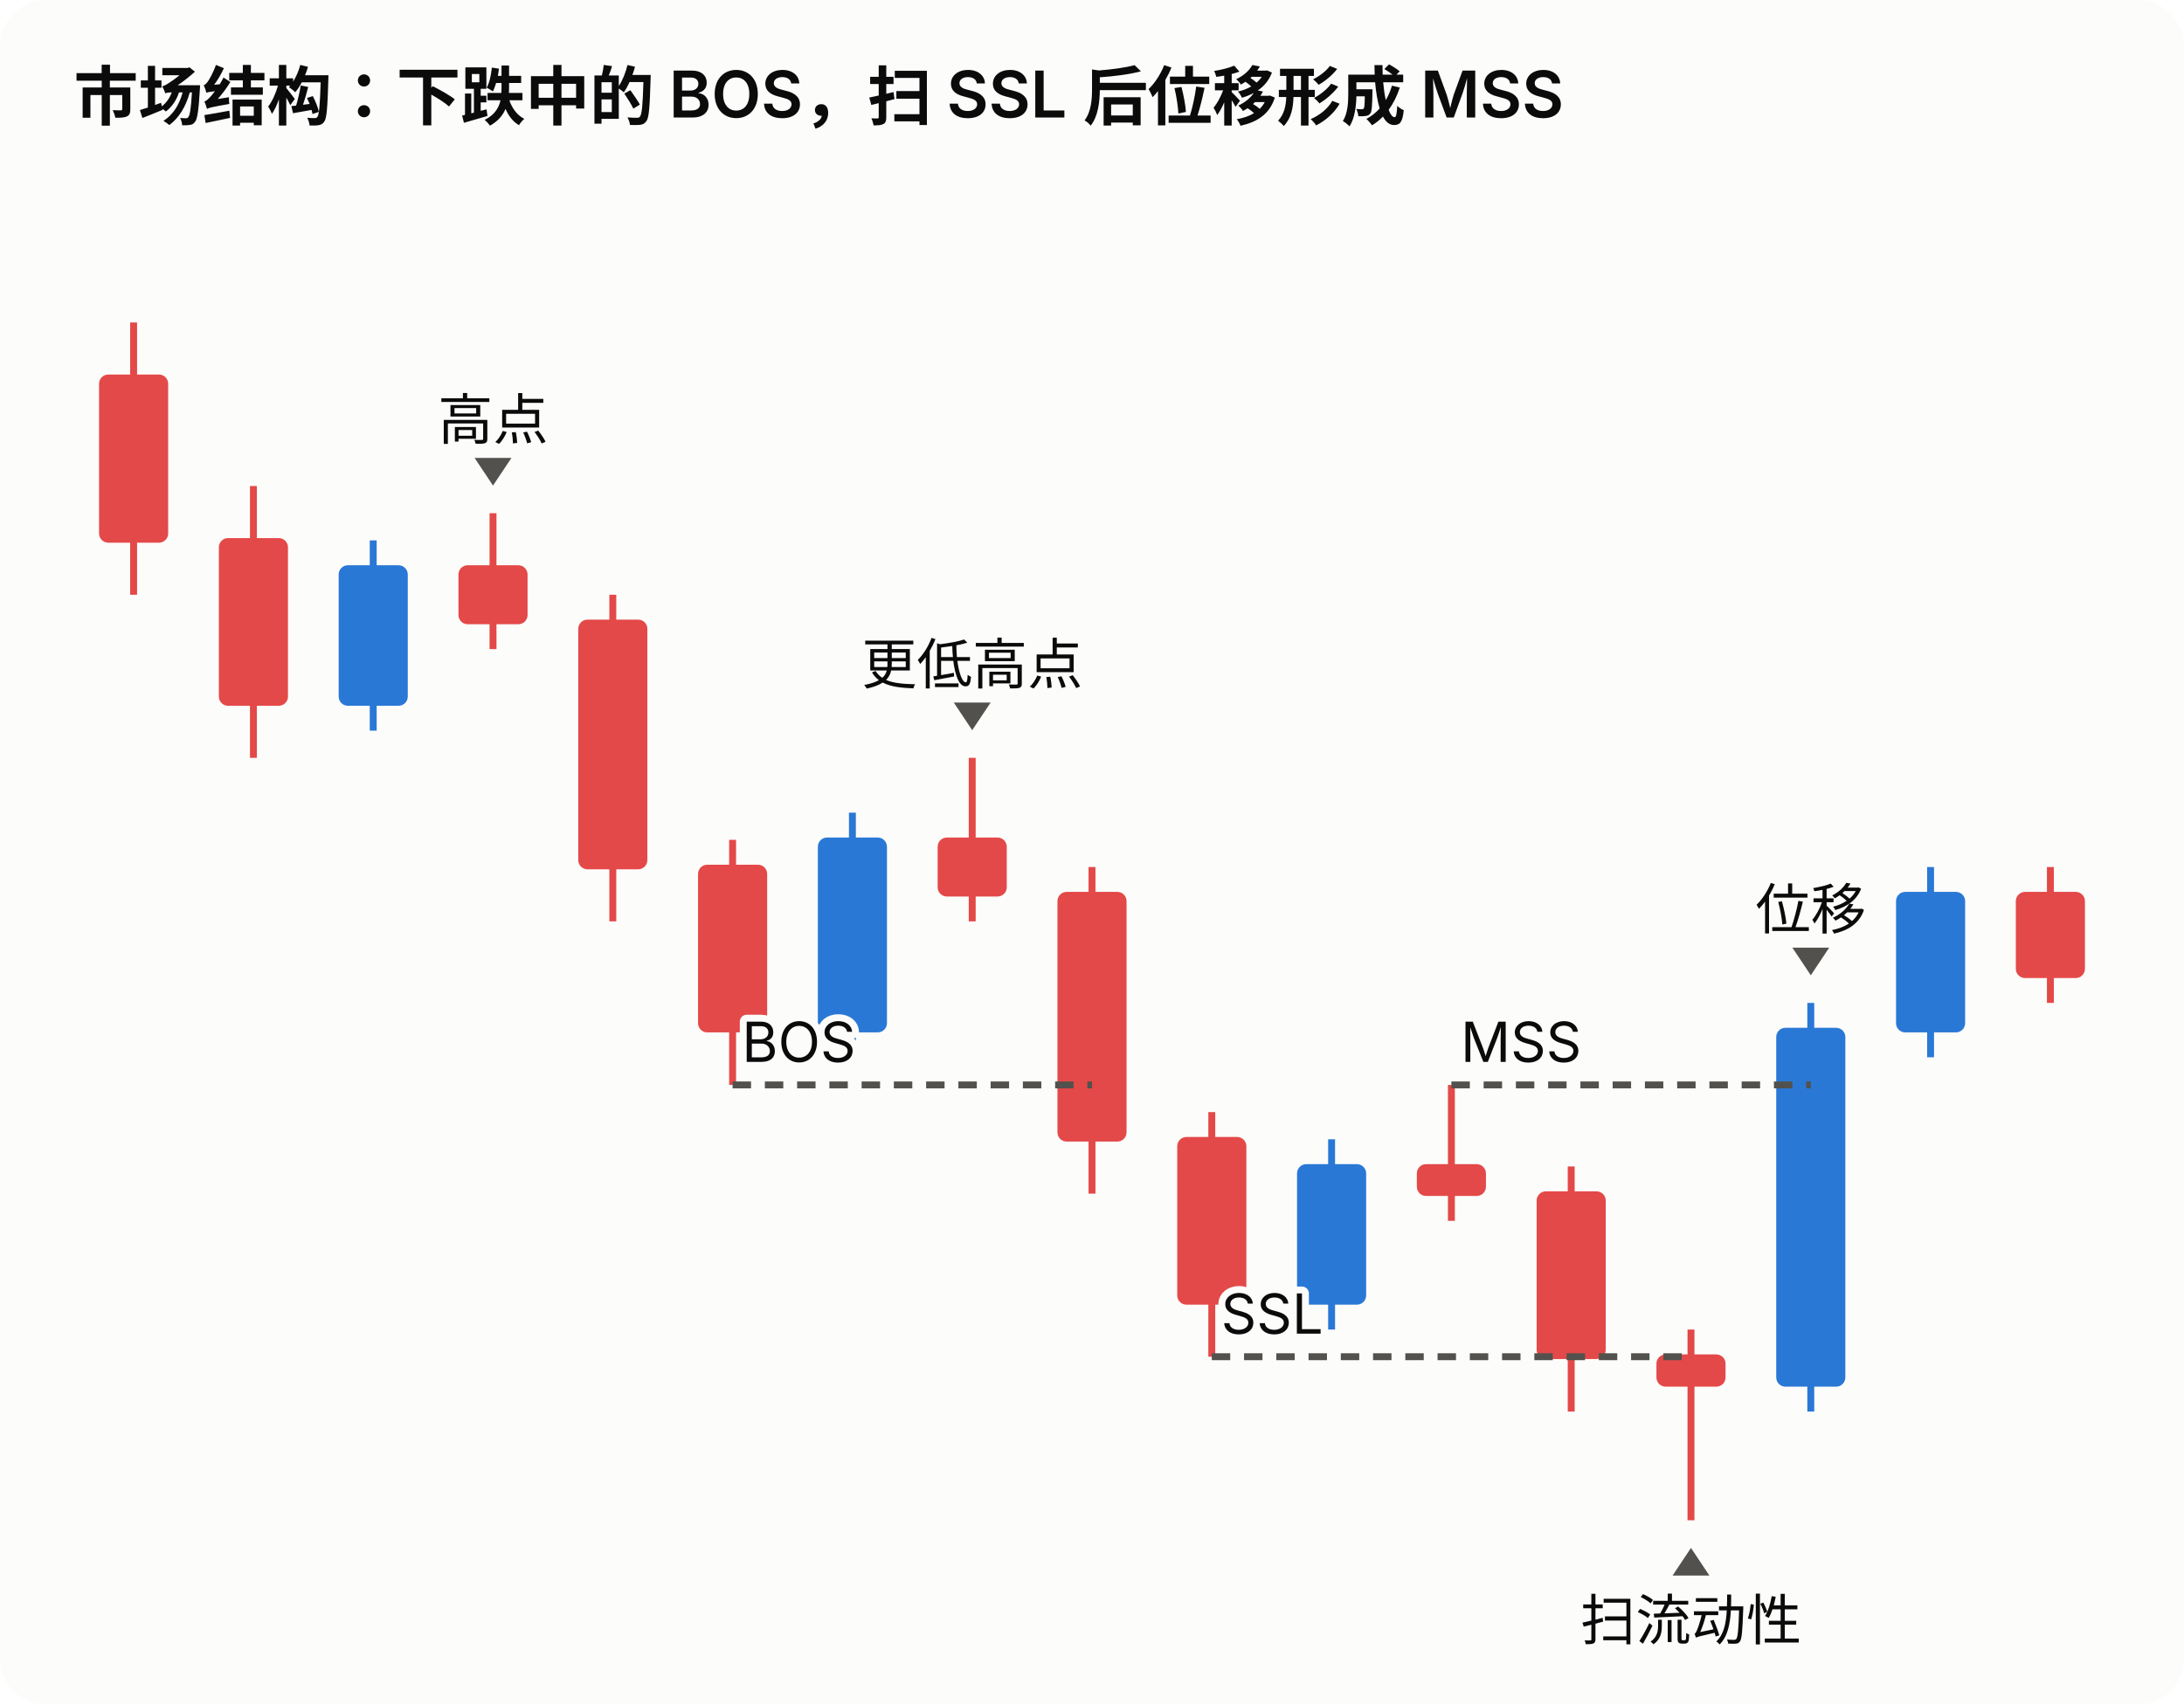
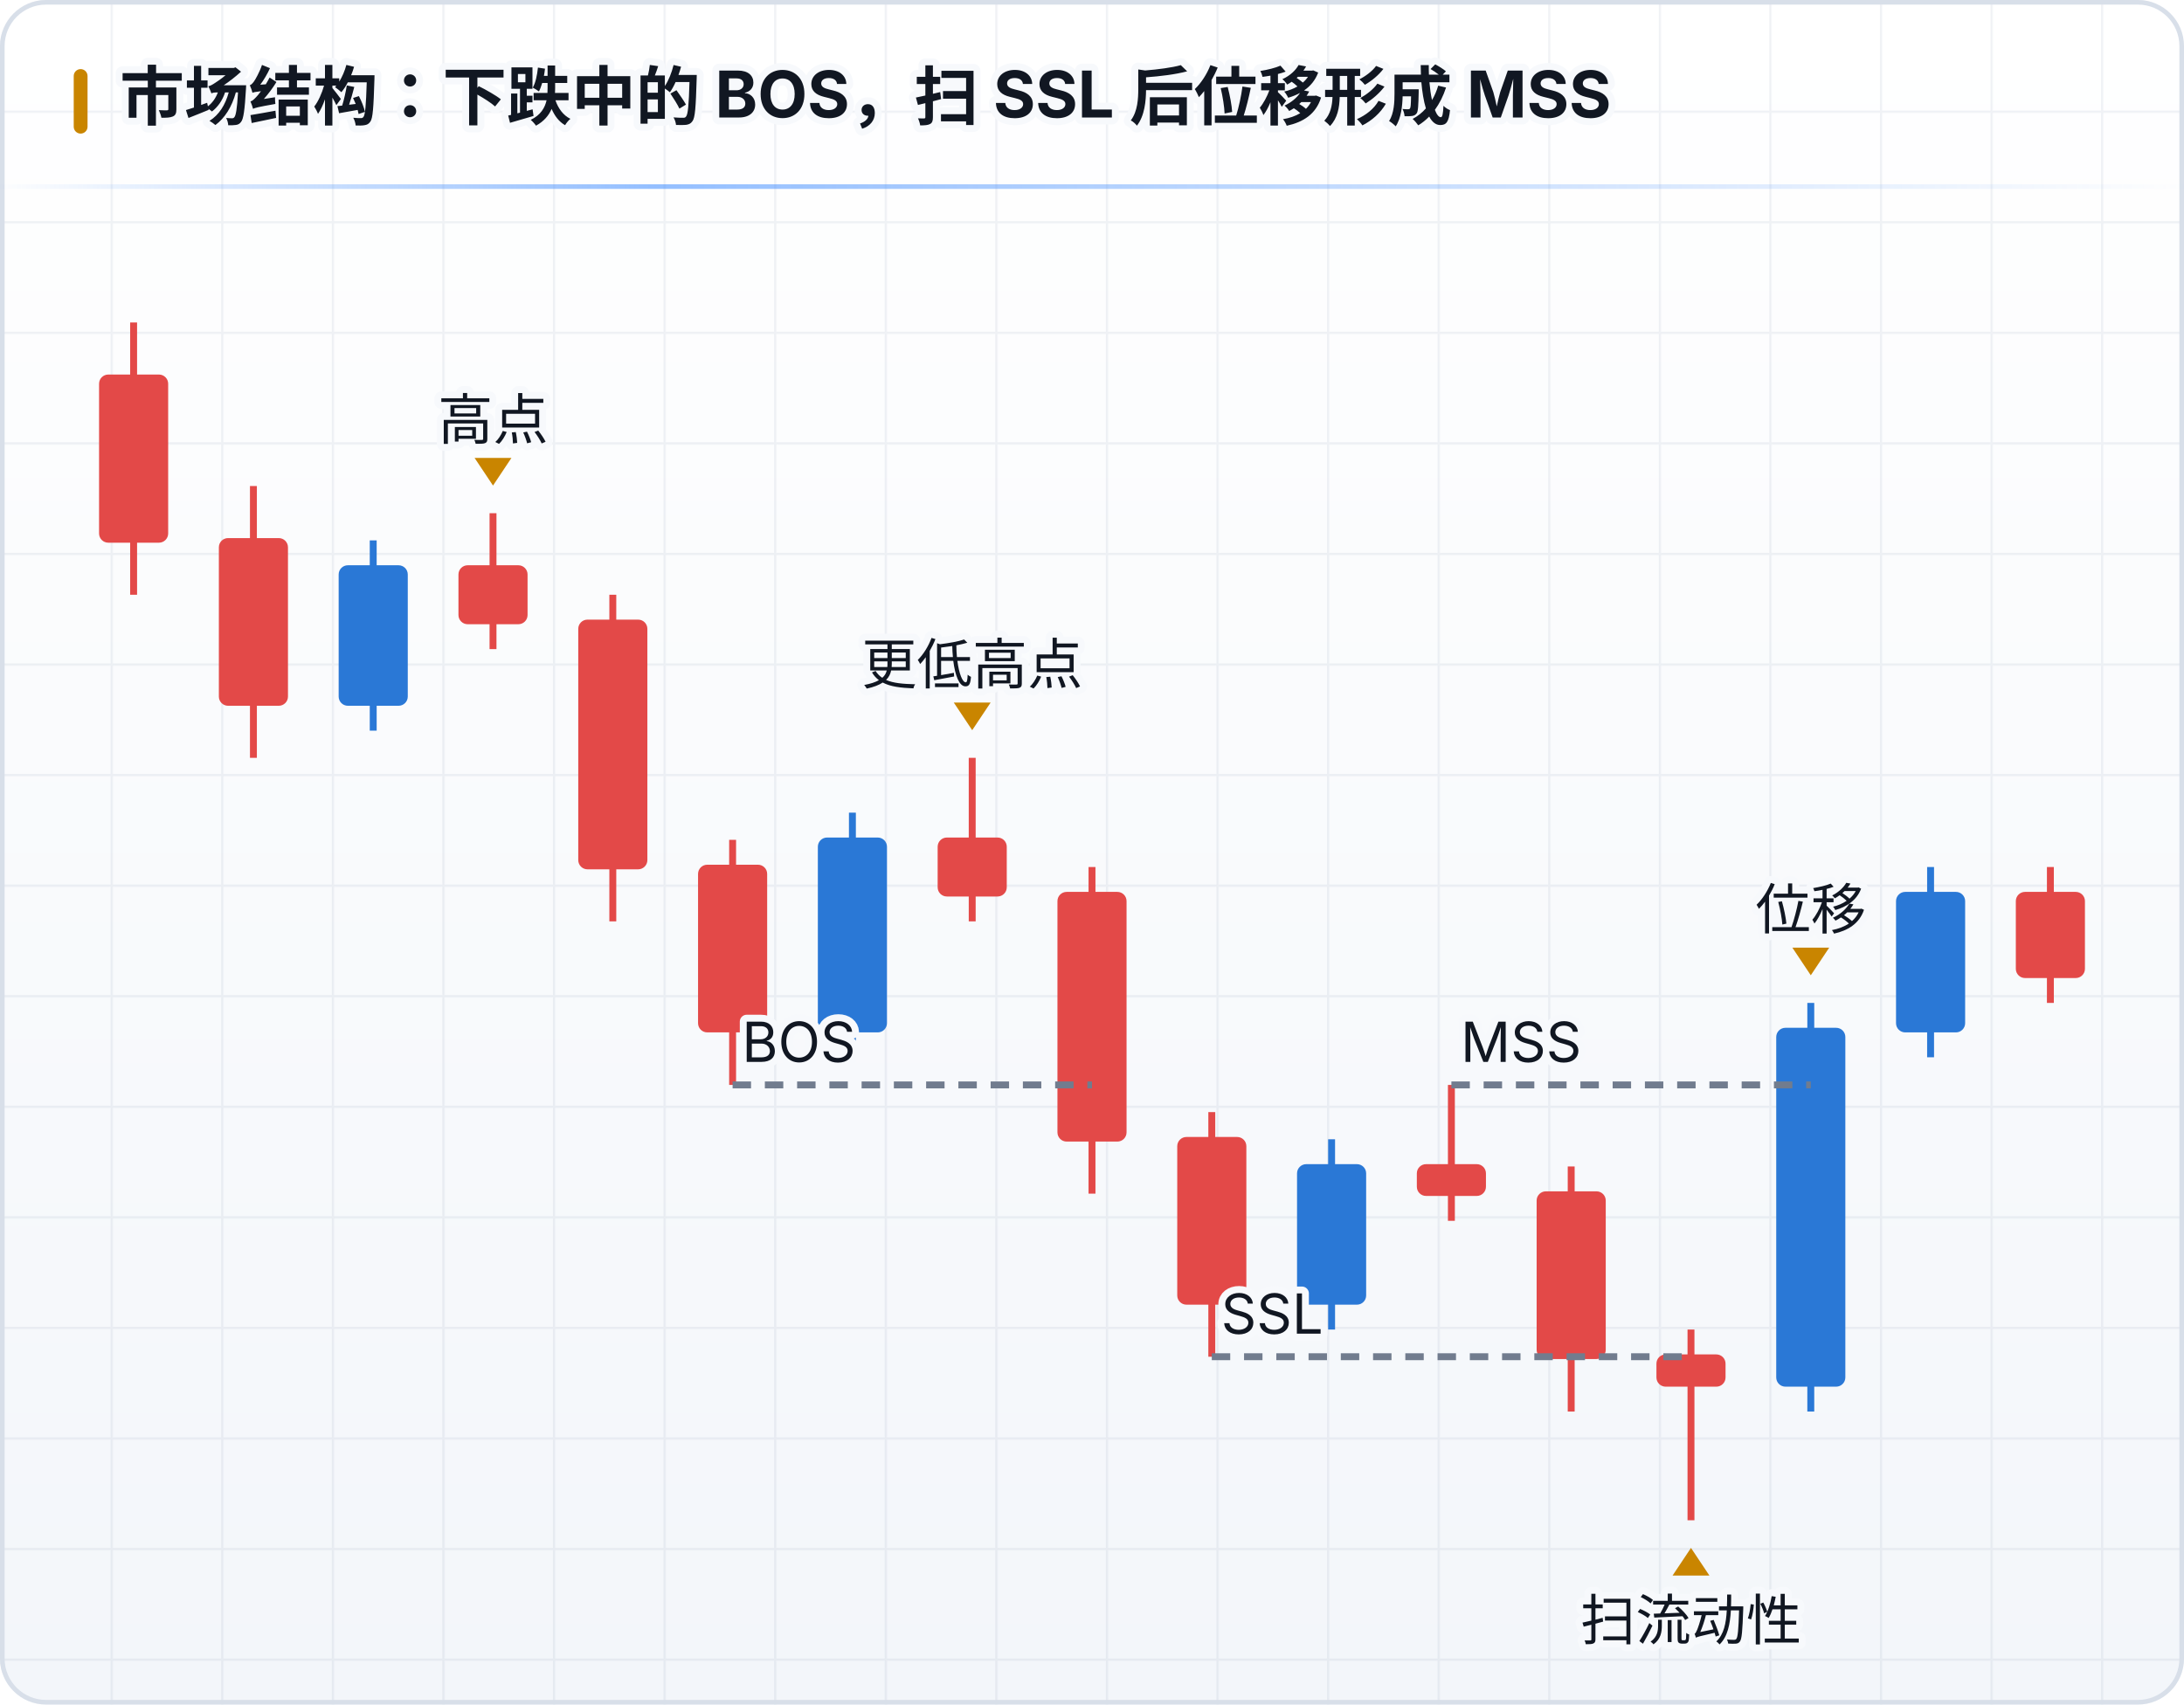
<svg xmlns="http://www.w3.org/2000/svg" width="474" height="370" viewBox="0 0 474 370" role="img" aria-label="市场结构：下跌中的 BOS，扫 SSL 后位移形成 MSS">
  <style>
-   .bg { fill: #fcfcfb; }
-   .title { fill: #0b0b0b; font-weight: 600; font-size: 14px; }
-   text { font-family: -apple-system, BlinkMacSystemFont, 'PingFang SC', 'Microsoft YaHei', sans-serif; font-size: 12px; fill: #0b0b0b; paint-order: stroke; stroke: #fcfcfb; stroke-width: 3px; stroke-linejoin: round; }
-   .muted { fill: #52514e; }
+   .bg { fill: url(#bg); }
+   .bg-grid { stroke: rgba(28, 60, 110, 0.06); }
+   .frame { fill: none; stroke: #d8dfe9; }
+   .title-mark { fill: #c98500; }
+   .title { fill: #111722; font-weight: 650; font-size: 14px; }
+   text { font-family: -apple-system, BlinkMacSystemFont, 'PingFang SC', 'Microsoft YaHei', sans-serif; font-size: 12px; fill: #111722; paint-order: stroke; stroke: #f7f9fc; stroke-width: 3px; stroke-linejoin: round; }
+   .muted { fill: #475163; }
  .wick { stroke-width: 1.5; }
  .up { fill: #2a78d6; stroke: #2a78d6; }
  .down { fill: #e34948; stroke: #e34948; }
-   .z-bull { fill: rgba(42, 120, 214, 0.14); stroke: rgba(42, 120, 214, 0.5); }
-   .z-bear { fill: rgba(227, 73, 72, 0.12); stroke: rgba(227, 73, 72, 0.5); }
-   .z-neutral { fill: rgba(120, 120, 115, 0.10); stroke: none; }
-   .z-accent { fill: rgba(237, 161, 0, 0.22); stroke: rgba(201, 133, 0, 0.8); }
-   .l-neutral { stroke: #52514e; stroke-dasharray: 4 3; }
+   .z-bull { fill: rgba(42, 120, 214, 0.13); stroke: rgba(42, 120, 214, 0.55); }
+   .z-bear { fill: rgba(227, 73, 72, 0.11); stroke: rgba(227, 73, 72, 0.55); }
+   .z-neutral { fill: rgba(71, 81, 99, 0.09); stroke: rgba(71, 81, 99, 0.25); stroke-dasharray: 2 3; }
+   .z-accent { fill: rgba(212, 145, 34, 0.18); stroke: rgba(201, 133, 0, 0.75); }
+   .l-neutral { stroke: #717c8e; stroke-dasharray: 4 3; }
  .l-stop { stroke: #e34948; stroke-dasharray: 6 3; }
  .l-target { stroke: #2a78d6; stroke-dasharray: 6 3; }
-   .l-entry { stroke: #0b0b0b; }
-   .bracket { stroke: #52514e; fill: none; }
-   .grid { stroke: #ecebe7; }
-   .tick { font-size: 11px; fill: #8a8984; stroke: none; }
-   .arrow { fill: #52514e; stroke: none; }
+   .l-entry { stroke: #c98500; }
+   .bracket { stroke: #717c8e; fill: none; }
+   .grid { stroke: #e4e9f0; stroke-dasharray: 2 4; }
+   .tick { font-family: 'DIN Alternate', 'Bahnschrift', 'Roboto Condensed', sans-serif; font-size: 11px; fill: #717c8e; stroke: none; }
+   .arrow { fill: #c98500; stroke: none; }
+   .tag rect { stroke-width: 1; }
+   .tag text { stroke: none; font-weight: 600; }
+   .t-neutral rect { fill: rgba(71, 81, 99, 0.1); stroke: rgba(71, 81, 99, 0.4); }
+   .t-neutral text { fill: #475163; }
+   .t-stop rect, .t-bear rect { fill: rgba(227, 73, 72, 0.1); stroke: #e34948; }
+   .t-stop text, .t-bear text { fill: #c23a3a; }
+   .t-target rect, .t-bull rect { fill: rgba(42, 120, 214, 0.1); stroke: #2a78d6; }
+   .t-target text, .t-bull text { fill: #1c5cab; }
+   .t-entry rect, .t-accent rect { fill: rgba(212, 145, 34, 0.14); stroke: #c98500; }
+   .t-entry text, .t-accent text { fill: #8a5a0e; }
  @media (prefers-color-scheme: dark) {
-     .bg { fill: #1a1a19; }
-     .title, text { fill: #f0efec; }
-     text { stroke: #1a1a19; }
-     .muted { fill: #c3c2b7; }
-     .up { fill: #3987e5; stroke: #3987e5; }
-     .down { fill: #e66767; stroke: #e66767; }
-     .l-neutral, .bracket { stroke: #c3c2b7; }
-     .grid { stroke: #2a2a28; }
-     .tick { fill: #8a8984; }
-     .l-entry { stroke: #f0efec; }
-     .arrow { fill: #c3c2b7; }
+     .bg-grid { stroke: rgba(110, 160, 230, 0.06); }
+     .frame { stroke: #1c2839; }
+     .title-mark { fill: #f0b44c; }
+     .title, text { fill: #e3eaf4; }
+     text { stroke: #0a111d; }
+     .muted { fill: #a0b0c5; }
+     .up { fill: #3d8bff; stroke: #3d8bff; }
+     .down { fill: #f2555f; stroke: #f2555f; }
+     .candles { filter: url(#glow); }
+     .z-bull { fill: rgba(61, 139, 255, 0.14); stroke: rgba(61, 139, 255, 0.6); }
+     .z-bear { fill: rgba(242, 85, 95, 0.13); stroke: rgba(242, 85, 95, 0.6); }
+     .z-neutral { fill: rgba(160, 176, 197, 0.08); stroke: rgba(160, 176, 197, 0.25); }
+     .z-accent { fill: rgba(240, 180, 76, 0.16); stroke: rgba(240, 180, 76, 0.75); }
+     .l-neutral, .bracket { stroke: #8293ab; }
+     .l-stop { stroke: #f2555f; }
+     .l-target { stroke: #3d8bff; }
+     .l-entry { stroke: #f0b44c; }
+     .grid { stroke: #182334; }
+     .tick { fill: #70829b; }
+     .arrow { fill: #f0b44c; }
+     .t-neutral rect { fill: rgba(160, 176, 197, 0.1); stroke: rgba(160, 176, 197, 0.45); }
+     .t-neutral text { fill: #c5d0de; }
+     .t-stop rect, .t-bear rect { fill: rgba(242, 85, 95, 0.16); stroke: #f2555f; }
+     .t-stop text, .t-bear text { fill: #ff8f98; }
+     .t-target rect, .t-bull rect { fill: rgba(61, 139, 255, 0.16); stroke: #3d8bff; }
+     .t-target text, .t-bull text { fill: #8cc3ff; }
+     .t-entry rect, .t-accent rect { fill: rgba(240, 180, 76, 0.16); stroke: #f0b44c; }
+     .t-entry text, .t-accent text { fill: #ffd38a; }
  }
</style>
+   <defs>
+     <linearGradient id="bg" x1="0" y1="0" x2="0" y2="1">
+       <stop offset="0" stop-color="#ffffff" />
+       <stop offset="1" stop-color="#f3f6fa" />
+     </linearGradient>
+     <linearGradient id="edge" x1="0" y1="0" x2="1" y2="0">
+       <stop offset="0" stop-color="#3d8bff" stop-opacity="0" />
+       <stop offset="0.3" stop-color="#3d8bff" stop-opacity="0.55" />
+       <stop offset="1" stop-color="#3d8bff" stop-opacity="0" />
+     </linearGradient>
+     <pattern id="paper" width="24" height="24" patternUnits="userSpaceOnUse">
+       <path class="bg-grid" d="M24 0H0V24" fill="none" />
+     </pattern>
+     <filter id="glow" x="-50%" y="-10%" width="200%" height="120%">
+       <feGaussianBlur stdDeviation="2.2" result="b" />
+       <feMerge>
+         <feMergeNode in="b" />
+         <feMergeNode in="SourceGraphic" />
+       </feMerge>
+     </filter>
+     <style>@media (prefers-color-scheme: dark) { #bg stop:first-child { stop-color: #0f1828; } #bg stop:last-child { stop-color: #070c16; } }</style>
+   </defs>
  <rect class="bg" width="474" height="370" rx="10" />
-   <text class="title" x="16" y="26">市场结构：下跌中的 BOS，扫 SSL 后位移形成 MSS</text>
-   <line class="wick down" x1="29" x2="29" y1="70" y2="129.1" />
-   <rect class="down" x="22" y="81.8" width="14" height="35.5" rx="1.5" />
-   <line class="wick down" x1="55" x2="55" y1="105.5" y2="164.5" />
-   <rect class="down" x="48" y="117.3" width="14" height="35.4" rx="1.5" />
-   <line class="wick up" x1="81" x2="81" y1="117.3" y2="158.6" />
-   <rect class="up" x="74" y="123.2" width="14" height="29.5" rx="1.5" />
-   <line class="wick down" x1="107" x2="107" y1="111.4" y2="140.9" />
-   <rect class="down" x="100" y="123.2" width="14" height="11.8" rx="1.5" />
-   <line class="wick down" x1="133" x2="133" y1="129.1" y2="200" />
-   <rect class="down" x="126" y="135" width="14" height="53.2" rx="1.5" />
-   <line class="wick down" x1="159" x2="159" y1="182.3" y2="235.5" />
-   <rect class="down" x="152" y="188.2" width="14" height="35.4" rx="1.5" />
-   <line class="wick up" x1="185" x2="185" y1="176.4" y2="229.5" />
-   <rect class="up" x="178" y="182.3" width="14" height="41.3" rx="1.5" />
-   <line class="wick down" x1="211" x2="211" y1="164.5" y2="200" />
-   <rect class="down" x="204" y="182.3" width="14" height="11.8" rx="1.5" />
-   <line class="wick down" x1="237" x2="237" y1="188.2" y2="259.1" />
-   <rect class="down" x="230" y="194.1" width="14" height="53.2" rx="1.5" />
-   <line class="wick down" x1="263" x2="263" y1="241.4" y2="294.5" />
-   <rect class="down" x="256" y="247.3" width="14" height="35.4" rx="1.5" />
-   <line class="wick up" x1="289" x2="289" y1="247.3" y2="288.6" />
-   <rect class="up" x="282" y="253.2" width="14" height="29.5" rx="1.5" />
-   <line class="wick down" x1="315" x2="315" y1="235.5" y2="265" />
-   <rect class="down" x="308" y="253.2" width="14" height="5.9" rx="1.5" />
-   <line class="wick down" x1="341" x2="341" y1="253.2" y2="306.4" />
-   <rect class="down" x="334" y="259.1" width="14" height="35.4" rx="1.5" />
-   <line class="wick down" x1="367" x2="367" y1="288.6" y2="330" />
-   <rect class="down" x="360" y="294.5" width="14" height="6" rx="1.5" />
-   <line class="wick up" x1="393" x2="393" y1="217.7" y2="306.4" />
-   <rect class="up" x="386" y="223.6" width="14" height="76.9" rx="1.5" />
-   <line class="wick up" x1="419" x2="419" y1="188.2" y2="229.5" />
-   <rect class="up" x="412" y="194.1" width="14" height="29.5" rx="1.5" />
-   <line class="wick down" x1="445" x2="445" y1="188.2" y2="217.7" />
-   <rect class="down" x="438" y="194.1" width="14" height="17.7" rx="1.5" />
+   <rect width="474" height="370" rx="10" fill="url(#paper)" />
+   <rect class="frame" x="0.5" y="0.5" width="473" height="369" rx="9.5" />
+   <rect fill="url(#edge)" x="0" y="40" width="474" height="1" />
+   <rect class="title-mark" x="16" y="15" width="3" height="14" rx="1.5" />
+   <text class="title" x="26" y="26">市场结构：下跌中的 BOS，扫 SSL 后位移形成 MSS</text>
+   <g class="candles">
+     <line class="wick down" x1="29" x2="29" y1="70" y2="129.1" />
+     <rect class="down" x="22" y="81.8" width="14" height="35.5" rx="1.5" />
+     <line class="wick down" x1="55" x2="55" y1="105.5" y2="164.5" />
+     <rect class="down" x="48" y="117.3" width="14" height="35.4" rx="1.5" />
+     <line class="wick up" x1="81" x2="81" y1="117.3" y2="158.6" />
+     <rect class="up" x="74" y="123.2" width="14" height="29.5" rx="1.5" />
+     <line class="wick down" x1="107" x2="107" y1="111.4" y2="140.9" />
+     <rect class="down" x="100" y="123.2" width="14" height="11.8" rx="1.5" />
+     <line class="wick down" x1="133" x2="133" y1="129.1" y2="200" />
+     <rect class="down" x="126" y="135" width="14" height="53.2" rx="1.5" />
+     <line class="wick down" x1="159" x2="159" y1="182.3" y2="235.5" />
+     <rect class="down" x="152" y="188.2" width="14" height="35.4" rx="1.5" />
+     <line class="wick up" x1="185" x2="185" y1="176.4" y2="229.5" />
+     <rect class="up" x="178" y="182.3" width="14" height="41.3" rx="1.5" />
+     <line class="wick down" x1="211" x2="211" y1="164.5" y2="200" />
+     <rect class="down" x="204" y="182.3" width="14" height="11.8" rx="1.5" />
+     <line class="wick down" x1="237" x2="237" y1="188.2" y2="259.1" />
+     <rect class="down" x="230" y="194.1" width="14" height="53.2" rx="1.5" />
+     <line class="wick down" x1="263" x2="263" y1="241.4" y2="294.5" />
+     <rect class="down" x="256" y="247.3" width="14" height="35.4" rx="1.5" />
+     <line class="wick up" x1="289" x2="289" y1="247.3" y2="288.6" />
+     <rect class="up" x="282" y="253.2" width="14" height="29.5" rx="1.5" />
+     <line class="wick down" x1="315" x2="315" y1="235.5" y2="265" />
+     <rect class="down" x="308" y="253.2" width="14" height="5.9" rx="1.5" />
+     <line class="wick down" x1="341" x2="341" y1="253.2" y2="306.4" />
+     <rect class="down" x="334" y="259.1" width="14" height="35.4" rx="1.5" />
+     <line class="wick down" x1="367" x2="367" y1="288.6" y2="330" />
+     <rect class="down" x="360" y="294.5" width="14" height="6" rx="1.5" />
+     <line class="wick up" x1="393" x2="393" y1="217.7" y2="306.4" />
+     <rect class="up" x="386" y="223.6" width="14" height="76.9" rx="1.5" />
+     <line class="wick up" x1="419" x2="419" y1="188.2" y2="229.5" />
+     <rect class="up" x="412" y="194.1" width="14" height="29.5" rx="1.5" />
+     <line class="wick down" x1="445" x2="445" y1="188.2" y2="217.7" />
+     <rect class="down" x="438" y="194.1" width="14" height="17.7" rx="1.5" />
+   </g>
  <line class="l-neutral" x1="159" x2="237" y1="235.5" y2="235.5" stroke-width="1.5" />
  <text x="161" y="230.5">BOS</text>
  <line class="l-neutral" x1="263" x2="367" y1="294.5" y2="294.5" stroke-width="1.5" />
  <text x="265" y="289.5">SSL</text>
  <line class="l-neutral" x1="315" x2="393" y1="235.5" y2="235.5" stroke-width="1.5" />
  <text x="317" y="230.5">MSS</text>
  <path class="arrow" d="M107,105.4 l-4,-6 h8 z" />
  <text x="107" y="95.4" text-anchor="middle">高点</text>
  <path class="arrow" d="M211,158.5 l-4,-6 h8 z" />
  <text x="211" y="148.5" text-anchor="middle">更低高点</text>
  <path class="arrow" d="M367,336 l-4,6 h8 z" />
  <text x="367" y="356" text-anchor="middle">扫流动性</text>
  <path class="arrow" d="M393,211.7 l-4,-6 h8 z" />
  <text x="393" y="201.7" text-anchor="middle">位移</text>
</svg>
